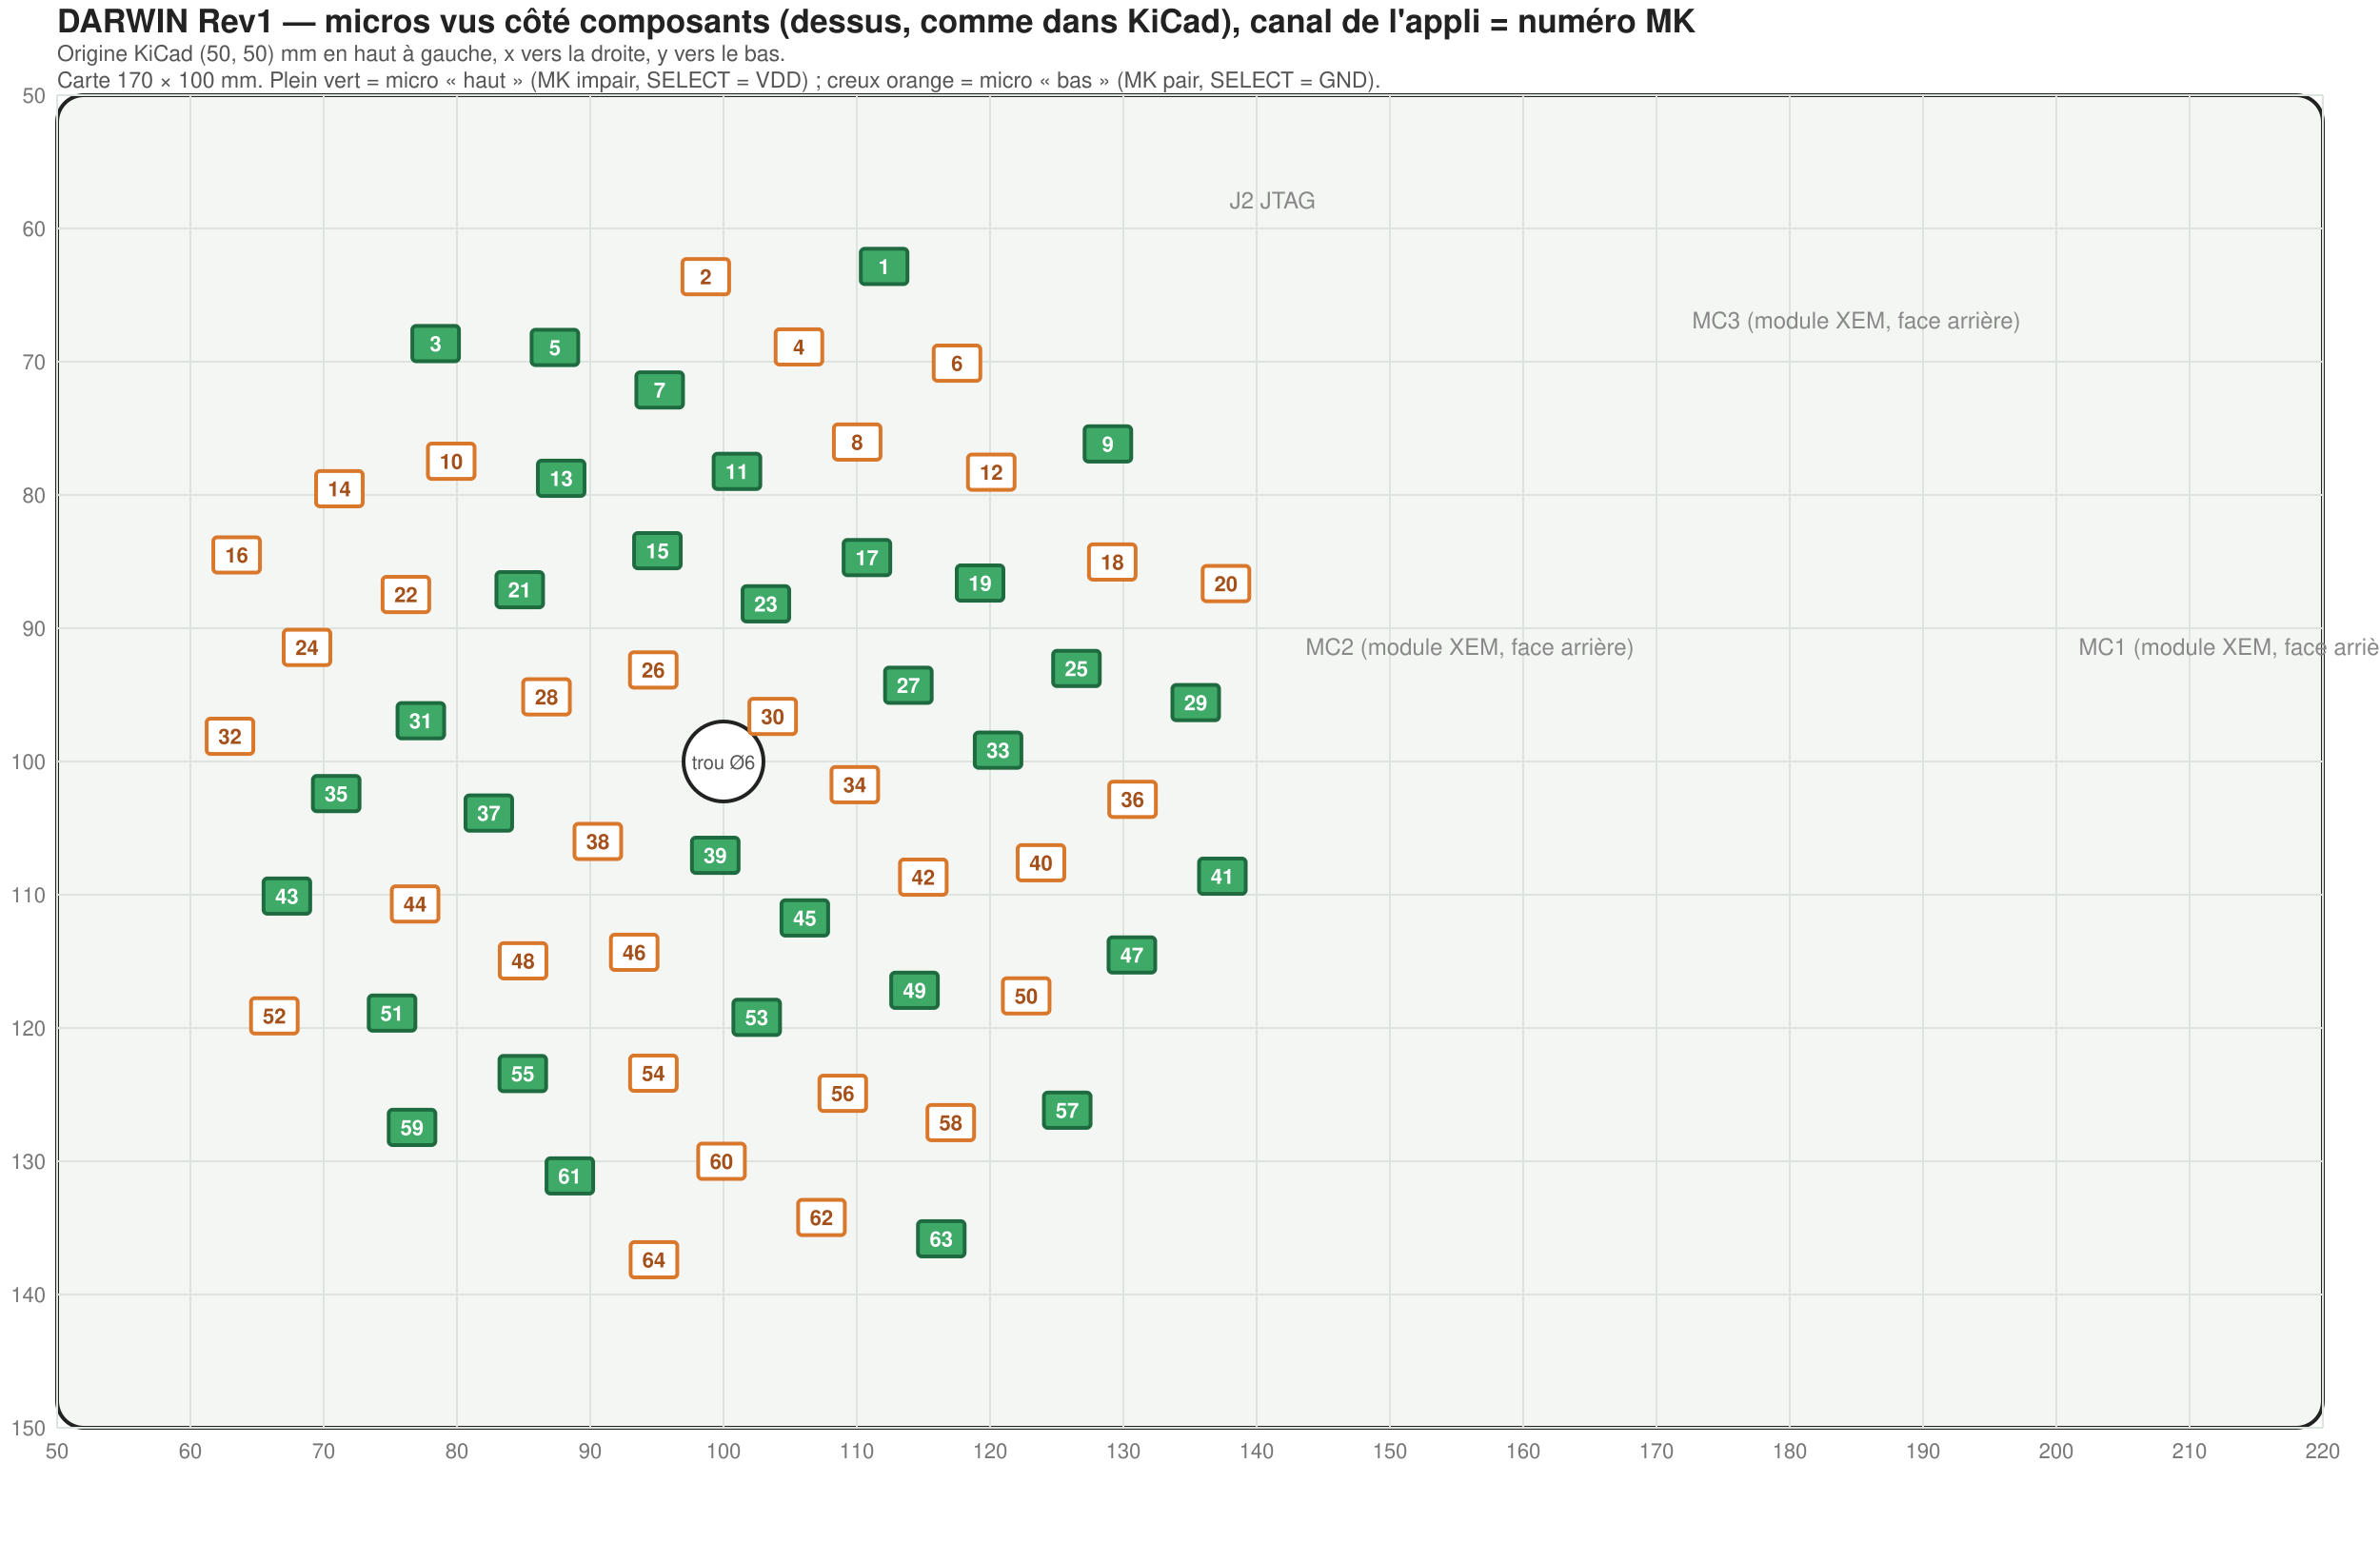
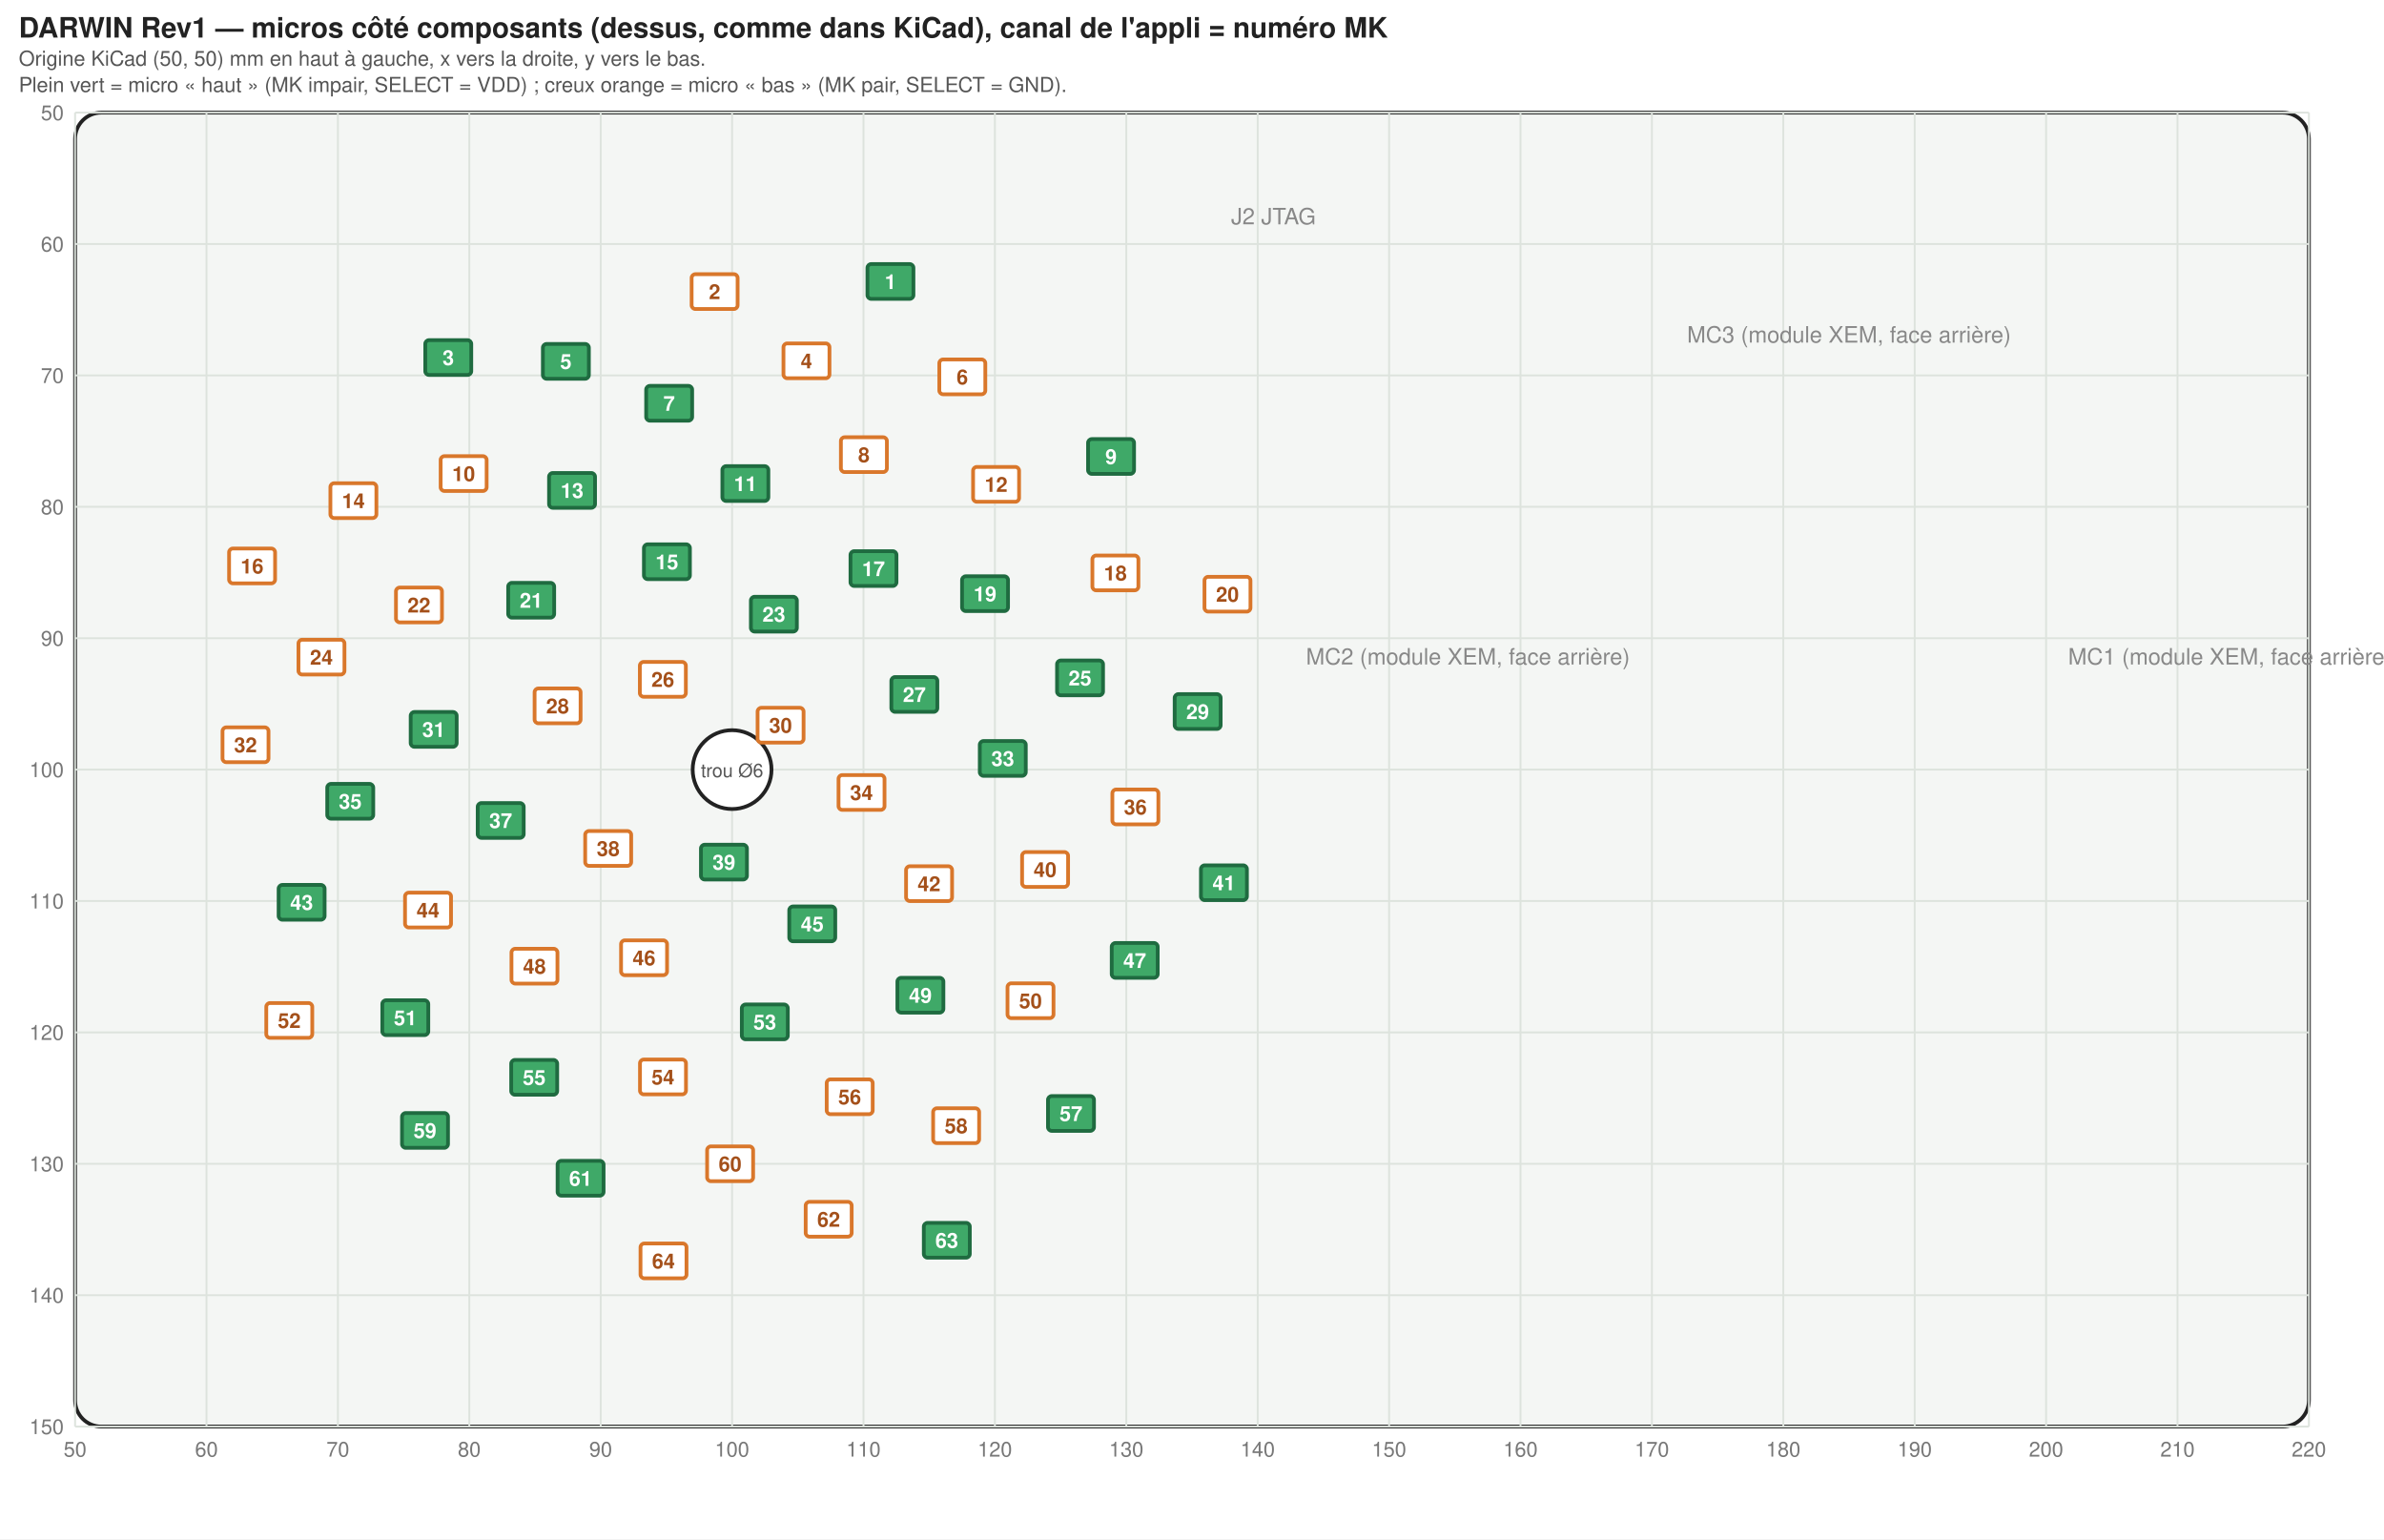
- <svg xmlns="http://www.w3.org/2000/svg" viewBox="-30 -50 1250.0 810.0" width="1250.0" height="810.0" font-family="Helvetica,Arial,sans-serif">
-   <rect x="-30" y="-50" width="1250.0" height="810.0" fill="#ffffff" />
-   <text x="0" y="-33" font-size="17" font-weight="bold" fill="#222">DARWIN Rev1 — micros vus côté composants (dessus, comme dans KiCad), canal de l'appli = numéro MK</text>
-   <text x="0" y="-18" font-size="11.5" fill="#555">Origine KiCad (50, 50) mm en haut à gauche, x vers la droite, y vers le bas.</text>
-   <text x="0" y="-4" font-size="11.5" fill="#555">Carte 170 × 100 mm. Plein vert = micro « haut » (MK impair, SELECT = VDD) ; creux orange = micro « bas » (MK pair, SELECT = GND).</text>
+ <svg xmlns="http://www.w3.org/2000/svg" viewBox="-40 -60 1270.0 820.0" width="1270.0" height="820.0" font-family="Helvetica,Arial,sans-serif">
+   <rect x="-40" y="-60" width="1270.0" height="820.0" fill="#ffffff" />
+   <text x="-30" y="-40" font-size="15" font-weight="bold" fill="#222">DARWIN Rev1 — micros côté composants (dessus, comme dans KiCad), canal de l'appli = numéro MK</text>
+   <text x="-30" y="-25" font-size="11" fill="#555">Origine KiCad (50, 50) mm en haut à gauche, x vers la droite, y vers le bas.</text>
+   <text x="-30" y="-11" font-size="11" fill="#555">Plein vert = micro « haut » (MK impair, SELECT = VDD) ; creux orange = micro « bas » (MK pair, SELECT = GND).</text>
  <rect x="0" y="0" width="1190.0" height="700.0" rx="14.0" fill="#f4f6f4" stroke="#222" stroke-width="2" />
-   <line x1="0.0" y1="0" x2="0.0" y2="700.0" stroke="#dde3dd" />
+   <line x1="0.0" y1="0.0" x2="0.0" y2="700.0" stroke="#dde3dd" />
  <text x="0.0" y="716.0" font-size="11" fill="#777" text-anchor="middle">50</text>
-   <line x1="70.0" y1="0" x2="70.0" y2="700.0" stroke="#dde3dd" />
+   <line x1="70.0" y1="0.0" x2="70.0" y2="700.0" stroke="#dde3dd" />
  <text x="70.0" y="716.0" font-size="11" fill="#777" text-anchor="middle">60</text>
-   <line x1="140.0" y1="0" x2="140.0" y2="700.0" stroke="#dde3dd" />
+   <line x1="140.0" y1="0.0" x2="140.0" y2="700.0" stroke="#dde3dd" />
  <text x="140.0" y="716.0" font-size="11" fill="#777" text-anchor="middle">70</text>
-   <line x1="210.0" y1="0" x2="210.0" y2="700.0" stroke="#dde3dd" />
+   <line x1="210.0" y1="0.0" x2="210.0" y2="700.0" stroke="#dde3dd" />
  <text x="210.0" y="716.0" font-size="11" fill="#777" text-anchor="middle">80</text>
-   <line x1="280.0" y1="0" x2="280.0" y2="700.0" stroke="#dde3dd" />
+   <line x1="280.0" y1="0.0" x2="280.0" y2="700.0" stroke="#dde3dd" />
  <text x="280.0" y="716.0" font-size="11" fill="#777" text-anchor="middle">90</text>
-   <line x1="350.0" y1="0" x2="350.0" y2="700.0" stroke="#dde3dd" />
+   <line x1="350.0" y1="0.0" x2="350.0" y2="700.0" stroke="#dde3dd" />
  <text x="350.0" y="716.0" font-size="11" fill="#777" text-anchor="middle">100</text>
-   <line x1="420.0" y1="0" x2="420.0" y2="700.0" stroke="#dde3dd" />
+   <line x1="420.0" y1="0.0" x2="420.0" y2="700.0" stroke="#dde3dd" />
  <text x="420.0" y="716.0" font-size="11" fill="#777" text-anchor="middle">110</text>
-   <line x1="490.0" y1="0" x2="490.0" y2="700.0" stroke="#dde3dd" />
+   <line x1="490.0" y1="0.0" x2="490.0" y2="700.0" stroke="#dde3dd" />
  <text x="490.0" y="716.0" font-size="11" fill="#777" text-anchor="middle">120</text>
-   <line x1="560.0" y1="0" x2="560.0" y2="700.0" stroke="#dde3dd" />
+   <line x1="560.0" y1="0.0" x2="560.0" y2="700.0" stroke="#dde3dd" />
  <text x="560.0" y="716.0" font-size="11" fill="#777" text-anchor="middle">130</text>
-   <line x1="630.0" y1="0" x2="630.0" y2="700.0" stroke="#dde3dd" />
+   <line x1="630.0" y1="0.0" x2="630.0" y2="700.0" stroke="#dde3dd" />
  <text x="630.0" y="716.0" font-size="11" fill="#777" text-anchor="middle">140</text>
-   <line x1="700.0" y1="0" x2="700.0" y2="700.0" stroke="#dde3dd" />
+   <line x1="700.0" y1="0.0" x2="700.0" y2="700.0" stroke="#dde3dd" />
  <text x="700.0" y="716.0" font-size="11" fill="#777" text-anchor="middle">150</text>
-   <line x1="770.0" y1="0" x2="770.0" y2="700.0" stroke="#dde3dd" />
+   <line x1="770.0" y1="0.0" x2="770.0" y2="700.0" stroke="#dde3dd" />
  <text x="770.0" y="716.0" font-size="11" fill="#777" text-anchor="middle">160</text>
-   <line x1="840.0" y1="0" x2="840.0" y2="700.0" stroke="#dde3dd" />
+   <line x1="840.0" y1="0.0" x2="840.0" y2="700.0" stroke="#dde3dd" />
  <text x="840.0" y="716.0" font-size="11" fill="#777" text-anchor="middle">170</text>
-   <line x1="910.0" y1="0" x2="910.0" y2="700.0" stroke="#dde3dd" />
+   <line x1="910.0" y1="0.0" x2="910.0" y2="700.0" stroke="#dde3dd" />
  <text x="910.0" y="716.0" font-size="11" fill="#777" text-anchor="middle">180</text>
-   <line x1="980.0" y1="0" x2="980.0" y2="700.0" stroke="#dde3dd" />
+   <line x1="980.0" y1="0.0" x2="980.0" y2="700.0" stroke="#dde3dd" />
  <text x="980.0" y="716.0" font-size="11" fill="#777" text-anchor="middle">190</text>
-   <line x1="1050.0" y1="0" x2="1050.0" y2="700.0" stroke="#dde3dd" />
+   <line x1="1050.0" y1="0.0" x2="1050.0" y2="700.0" stroke="#dde3dd" />
  <text x="1050.0" y="716.0" font-size="11" fill="#777" text-anchor="middle">200</text>
-   <line x1="1120.0" y1="0" x2="1120.0" y2="700.0" stroke="#dde3dd" />
+   <line x1="1120.0" y1="0.0" x2="1120.0" y2="700.0" stroke="#dde3dd" />
  <text x="1120.0" y="716.0" font-size="11" fill="#777" text-anchor="middle">210</text>
-   <line x1="1190.0" y1="0" x2="1190.0" y2="700.0" stroke="#dde3dd" />
+   <line x1="1190.0" y1="0.0" x2="1190.0" y2="700.0" stroke="#dde3dd" />
  <text x="1190.0" y="716.0" font-size="11" fill="#777" text-anchor="middle">220</text>
-   <line x1="0" y1="0.0" x2="1190.0" y2="0.0" stroke="#dde3dd" />
+   <line x1="0.0" y1="0.0" x2="1190.0" y2="0.0" stroke="#dde3dd" />
  <text x="-6" y="4.0" font-size="11" fill="#777" text-anchor="end">50</text>
-   <line x1="0" y1="70.0" x2="1190.0" y2="70.0" stroke="#dde3dd" />
+   <line x1="0.0" y1="70.0" x2="1190.0" y2="70.0" stroke="#dde3dd" />
  <text x="-6" y="74.0" font-size="11" fill="#777" text-anchor="end">60</text>
-   <line x1="0" y1="140.0" x2="1190.0" y2="140.0" stroke="#dde3dd" />
+   <line x1="0.0" y1="140.0" x2="1190.0" y2="140.0" stroke="#dde3dd" />
  <text x="-6" y="144.0" font-size="11" fill="#777" text-anchor="end">70</text>
-   <line x1="0" y1="210.0" x2="1190.0" y2="210.0" stroke="#dde3dd" />
+   <line x1="0.0" y1="210.0" x2="1190.0" y2="210.0" stroke="#dde3dd" />
  <text x="-6" y="214.0" font-size="11" fill="#777" text-anchor="end">80</text>
-   <line x1="0" y1="280.0" x2="1190.0" y2="280.0" stroke="#dde3dd" />
+   <line x1="0.0" y1="280.0" x2="1190.0" y2="280.0" stroke="#dde3dd" />
  <text x="-6" y="284.0" font-size="11" fill="#777" text-anchor="end">90</text>
-   <line x1="0" y1="350.0" x2="1190.0" y2="350.0" stroke="#dde3dd" />
+   <line x1="0.0" y1="350.0" x2="1190.0" y2="350.0" stroke="#dde3dd" />
  <text x="-6" y="354.0" font-size="11" fill="#777" text-anchor="end">100</text>
-   <line x1="0" y1="420.0" x2="1190.0" y2="420.0" stroke="#dde3dd" />
+   <line x1="0.0" y1="420.0" x2="1190.0" y2="420.0" stroke="#dde3dd" />
  <text x="-6" y="424.0" font-size="11" fill="#777" text-anchor="end">110</text>
-   <line x1="0" y1="490.0" x2="1190.0" y2="490.0" stroke="#dde3dd" />
+   <line x1="0.0" y1="490.0" x2="1190.0" y2="490.0" stroke="#dde3dd" />
  <text x="-6" y="494.0" font-size="11" fill="#777" text-anchor="end">120</text>
-   <line x1="0" y1="560.0" x2="1190.0" y2="560.0" stroke="#dde3dd" />
+   <line x1="0.0" y1="560.0" x2="1190.0" y2="560.0" stroke="#dde3dd" />
  <text x="-6" y="564.0" font-size="11" fill="#777" text-anchor="end">130</text>
-   <line x1="0" y1="630.0" x2="1190.0" y2="630.0" stroke="#dde3dd" />
+   <line x1="0.0" y1="630.0" x2="1190.0" y2="630.0" stroke="#dde3dd" />
  <text x="-6" y="634.0" font-size="11" fill="#777" text-anchor="end">140</text>
-   <line x1="0" y1="700.0" x2="1190.0" y2="700.0" stroke="#dde3dd" />
+   <line x1="0.0" y1="700.0" x2="1190.0" y2="700.0" stroke="#dde3dd" />
  <text x="-6" y="704.0" font-size="11" fill="#777" text-anchor="end">150</text>
  <circle cx="350.0" cy="350.0" r="21.0" fill="#fff" stroke="#222" stroke-width="2" />
  <text x="350.0" y="354.0" font-size="10" fill="#555" text-anchor="middle">trou Ø6</text>
  <text x="742.0" y="294.0" font-size="12" fill="#888" text-anchor="middle">MC2 (module XEM, face arrière)</text>
  <text x="945.0" y="122.5" font-size="12" fill="#888" text-anchor="middle">MC3 (module XEM, face arrière)</text>
  <text x="1148.0" y="294.0" font-size="12" fill="#888" text-anchor="middle">MC1 (module XEM, face arrière)</text>
  <text x="638.4" y="59.5" font-size="12" fill="#888" text-anchor="middle">J2 JTAG</text>
  <rect x="422.1" y="80.675" width="24.5" height="18.55" rx="2" fill="#3fa968" stroke="#1f6b40" stroke-width="2" />
  <text x="434.35" y="93.95" font-size="11" font-weight="bold" fill="#fff" text-anchor="middle">1</text>
  <rect x="328.44" y="86.065" width="24.5" height="18.55" rx="2" fill="#ffffff" stroke="#d9772b" stroke-width="2" />
  <text x="340.69" y="99.34" font-size="11" font-weight="bold" fill="#a4501a" text-anchor="middle">2</text>
  <rect x="186.55" y="121.205" width="24.5" height="18.55" rx="2" fill="#3fa968" stroke="#1f6b40" stroke-width="2" />
  <text x="198.8" y="134.48" font-size="11" font-weight="bold" fill="#fff" text-anchor="middle">3</text>
  <rect x="377.37" y="122.955" width="24.5" height="18.55" rx="2" fill="#ffffff" stroke="#d9772b" stroke-width="2" />
  <text x="389.62" y="136.23" font-size="11" font-weight="bold" fill="#a4501a" text-anchor="middle">4</text>
  <rect x="249.2" y="123.235" width="24.5" height="18.55" rx="2" fill="#3fa968" stroke="#1f6b40" stroke-width="2" />
  <text x="261.45" y="136.51" font-size="11" font-weight="bold" fill="#fff" text-anchor="middle">5</text>
  <rect x="460.39" y="131.495" width="24.5" height="18.55" rx="2" fill="#ffffff" stroke="#d9772b" stroke-width="2" />
  <text x="472.64" y="144.77" font-size="11" font-weight="bold" fill="#a4501a" text-anchor="middle">6</text>
  <rect x="304.22" y="145.565" width="24.5" height="18.55" rx="2" fill="#3fa968" stroke="#1f6b40" stroke-width="2" />
  <text x="316.47" y="158.84" font-size="11" font-weight="bold" fill="#fff" text-anchor="middle">7</text>
  <rect x="407.96" y="172.935" width="24.5" height="18.55" rx="2" fill="#ffffff" stroke="#d9772b" stroke-width="2" />
  <text x="420.21" y="186.21" font-size="11" font-weight="bold" fill="#a4501a" text-anchor="middle">8</text>
  <rect x="539.63" y="173.915" width="24.5" height="18.55" rx="2" fill="#3fa968" stroke="#1f6b40" stroke-width="2" />
  <text x="551.88" y="187.19" font-size="11" font-weight="bold" fill="#fff" text-anchor="middle">9</text>
  <rect x="194.74" y="183.015" width="24.5" height="18.55" rx="2" fill="#ffffff" stroke="#d9772b" stroke-width="2" />
  <text x="206.99" y="196.29" font-size="11" font-weight="bold" fill="#a4501a" text-anchor="middle">10</text>
  <rect x="344.82" y="188.335" width="24.5" height="18.55" rx="2" fill="#3fa968" stroke="#1f6b40" stroke-width="2" />
  <text x="357.07" y="201.61" font-size="11" font-weight="bold" fill="#fff" text-anchor="middle">11</text>
  <rect x="478.38" y="188.755" width="24.5" height="18.55" rx="2" fill="#ffffff" stroke="#d9772b" stroke-width="2" />
  <text x="490.63" y="202.03" font-size="11" font-weight="bold" fill="#a4501a" text-anchor="middle">12</text>
  <rect x="252.49" y="191.975" width="24.5" height="18.55" rx="2" fill="#3fa968" stroke="#1f6b40" stroke-width="2" />
  <text x="264.74" y="205.25" font-size="11" font-weight="bold" fill="#fff" text-anchor="middle">13</text>
  <rect x="136.01" y="197.435" width="24.5" height="18.55" rx="2" fill="#ffffff" stroke="#d9772b" stroke-width="2" />
  <text x="148.26" y="210.71" font-size="11" font-weight="bold" fill="#a4501a" text-anchor="middle">14</text>
  <rect x="303.03" y="229.985" width="24.5" height="18.55" rx="2" fill="#3fa968" stroke="#1f6b40" stroke-width="2" />
  <text x="315.28" y="243.26" font-size="11" font-weight="bold" fill="#fff" text-anchor="middle">15</text>
  <rect x="82.04" y="232.225" width="24.5" height="18.55" rx="2" fill="#ffffff" stroke="#d9772b" stroke-width="2" />
  <text x="94.29" y="245.5" font-size="11" font-weight="bold" fill="#a4501a" text-anchor="middle">16</text>
  <rect x="413.07" y="233.625" width="24.5" height="18.55" rx="2" fill="#3fa968" stroke="#1f6b40" stroke-width="2" />
  <text x="425.32" y="246.9" font-size="11" font-weight="bold" fill="#fff" text-anchor="middle">17</text>
  <rect x="541.94" y="235.935" width="24.5" height="18.55" rx="2" fill="#ffffff" stroke="#d9772b" stroke-width="2" />
  <text x="554.19" y="249.21" font-size="11" font-weight="bold" fill="#a4501a" text-anchor="middle">18</text>
  <rect x="472.5" y="246.995" width="24.5" height="18.55" rx="2" fill="#3fa968" stroke="#1f6b40" stroke-width="2" />
  <text x="484.75" y="260.27" font-size="11" font-weight="bold" fill="#fff" text-anchor="middle">19</text>
  <rect x="601.65" y="247.275" width="24.5" height="18.55" rx="2" fill="#ffffff" stroke="#d9772b" stroke-width="2" />
  <text x="613.9" y="260.55" font-size="11" font-weight="bold" fill="#a4501a" text-anchor="middle">20</text>
  <rect x="230.72" y="250.495" width="24.5" height="18.55" rx="2" fill="#3fa968" stroke="#1f6b40" stroke-width="2" />
  <text x="242.97" y="263.77" font-size="11" font-weight="bold" fill="#fff" text-anchor="middle">21</text>
  <rect x="170.94" y="253.015" width="24.5" height="18.55" rx="2" fill="#ffffff" stroke="#d9772b" stroke-width="2" />
  <text x="183.19" y="266.29" font-size="11" font-weight="bold" fill="#a4501a" text-anchor="middle">22</text>
  <rect x="360.01" y="257.915" width="24.5" height="18.55" rx="2" fill="#3fa968" stroke="#1f6b40" stroke-width="2" />
  <text x="372.26" y="271.19" font-size="11" font-weight="bold" fill="#fff" text-anchor="middle">23</text>
  <rect x="119.0" y="280.805" width="24.5" height="18.55" rx="2" fill="#ffffff" stroke="#d9772b" stroke-width="2" />
  <text x="131.25" y="294.08" font-size="11" font-weight="bold" fill="#a4501a" text-anchor="middle">24</text>
  <rect x="523.11" y="291.865" width="24.5" height="18.55" rx="2" fill="#3fa968" stroke="#1f6b40" stroke-width="2" />
  <text x="535.36" y="305.14" font-size="11" font-weight="bold" fill="#fff" text-anchor="middle">25</text>
  <rect x="300.86" y="292.635" width="24.5" height="18.55" rx="2" fill="#ffffff" stroke="#d9772b" stroke-width="2" />
  <text x="313.11" y="305.91" font-size="11" font-weight="bold" fill="#a4501a" text-anchor="middle">26</text>
  <rect x="434.84" y="300.685" width="24.5" height="18.55" rx="2" fill="#3fa968" stroke="#1f6b40" stroke-width="2" />
  <text x="447.09" y="313.96" font-size="11" font-weight="bold" fill="#fff" text-anchor="middle">27</text>
  <rect x="244.79" y="306.775" width="24.5" height="18.55" rx="2" fill="#ffffff" stroke="#d9772b" stroke-width="2" />
  <text x="257.04" y="320.05" font-size="11" font-weight="bold" fill="#a4501a" text-anchor="middle">28</text>
  <rect x="585.76" y="309.785" width="24.5" height="18.55" rx="2" fill="#3fa968" stroke="#1f6b40" stroke-width="2" />
  <text x="598.01" y="323.06" font-size="11" font-weight="bold" fill="#fff" text-anchor="middle">29</text>
  <rect x="363.58" y="317.065" width="24.5" height="18.55" rx="2" fill="#ffffff" stroke="#d9772b" stroke-width="2" />
  <text x="375.83" y="330.34" font-size="11" font-weight="bold" fill="#a4501a" text-anchor="middle">30</text>
  <rect x="178.78" y="319.305" width="24.5" height="18.55" rx="2" fill="#3fa968" stroke="#1f6b40" stroke-width="2" />
  <text x="191.03" y="332.58" font-size="11" font-weight="bold" fill="#fff" text-anchor="middle">31</text>
  <rect x="78.54" y="327.495" width="24.5" height="18.55" rx="2" fill="#ffffff" stroke="#d9772b" stroke-width="2" />
  <text x="90.79" y="340.77" font-size="11" font-weight="bold" fill="#a4501a" text-anchor="middle">32</text>
  <rect x="481.95" y="334.775" width="24.5" height="18.55" rx="2" fill="#3fa968" stroke="#1f6b40" stroke-width="2" />
  <text x="494.2" y="348.05" font-size="11" font-weight="bold" fill="#fff" text-anchor="middle">33</text>
  <rect x="406.7" y="352.905" width="24.5" height="18.55" rx="2" fill="#ffffff" stroke="#d9772b" stroke-width="2" />
  <text x="418.95" y="366.18" font-size="11" font-weight="bold" fill="#a4501a" text-anchor="middle">34</text>
  <rect x="134.33" y="357.595" width="24.5" height="18.55" rx="2" fill="#3fa968" stroke="#1f6b40" stroke-width="2" />
  <text x="146.58" y="370.87" font-size="11" font-weight="bold" fill="#fff" text-anchor="middle">35</text>
  <rect x="552.58" y="360.605" width="24.5" height="18.55" rx="2" fill="#ffffff" stroke="#d9772b" stroke-width="2" />
  <text x="564.83" y="373.88" font-size="11" font-weight="bold" fill="#a4501a" text-anchor="middle">36</text>
  <rect x="214.48" y="367.815" width="24.5" height="18.55" rx="2" fill="#3fa968" stroke="#1f6b40" stroke-width="2" />
  <text x="226.73" y="381.09" font-size="11" font-weight="bold" fill="#fff" text-anchor="middle">37</text>
  <rect x="271.74" y="382.725" width="24.5" height="18.55" rx="2" fill="#ffffff" stroke="#d9772b" stroke-width="2" />
  <text x="283.99" y="396.0" font-size="11" font-weight="bold" fill="#a4501a" text-anchor="middle">38</text>
  <rect x="333.41" y="390.005" width="24.5" height="18.55" rx="2" fill="#3fa968" stroke="#1f6b40" stroke-width="2" />
  <text x="345.66" y="403.28" font-size="11" font-weight="bold" fill="#fff" text-anchor="middle">39</text>
  <rect x="504.49" y="393.925" width="24.5" height="18.55" rx="2" fill="#ffffff" stroke="#d9772b" stroke-width="2" />
  <text x="516.74" y="407.2" font-size="11" font-weight="bold" fill="#a4501a" text-anchor="middle">40</text>
  <rect x="599.76" y="400.995" width="24.5" height="18.55" rx="2" fill="#3fa968" stroke="#1f6b40" stroke-width="2" />
  <text x="612.01" y="414.27" font-size="11" font-weight="bold" fill="#fff" text-anchor="middle">41</text>
  <rect x="442.68" y="401.485" width="24.5" height="18.55" rx="2" fill="#ffffff" stroke="#d9772b" stroke-width="2" />
  <text x="454.93" y="414.76" font-size="11" font-weight="bold" fill="#a4501a" text-anchor="middle">42</text>
  <rect x="108.43" y="411.425" width="24.5" height="18.55" rx="2" fill="#3fa968" stroke="#1f6b40" stroke-width="2" />
  <text x="120.68" y="424.7" font-size="11" font-weight="bold" fill="#fff" text-anchor="middle">43</text>
  <rect x="175.77" y="415.555" width="24.5" height="18.55" rx="2" fill="#ffffff" stroke="#d9772b" stroke-width="2" />
  <text x="188.02" y="428.83" font-size="11" font-weight="bold" fill="#a4501a" text-anchor="middle">44</text>
  <rect x="380.45" y="422.905" width="24.5" height="18.55" rx="2" fill="#3fa968" stroke="#1f6b40" stroke-width="2" />
  <text x="392.7" y="436.18" font-size="11" font-weight="bold" fill="#fff" text-anchor="middle">45</text>
  <rect x="290.85" y="440.965" width="24.5" height="18.55" rx="2" fill="#ffffff" stroke="#d9772b" stroke-width="2" />
  <text x="303.1" y="454.24" font-size="11" font-weight="bold" fill="#a4501a" text-anchor="middle">46</text>
  <rect x="552.23" y="442.365" width="24.5" height="18.55" rx="2" fill="#3fa968" stroke="#1f6b40" stroke-width="2" />
  <text x="564.48" y="455.64" font-size="11" font-weight="bold" fill="#fff" text-anchor="middle">47</text>
  <rect x="232.47" y="445.445" width="24.5" height="18.55" rx="2" fill="#ffffff" stroke="#d9772b" stroke-width="2" />
  <text x="244.72" y="458.72" font-size="11" font-weight="bold" fill="#a4501a" text-anchor="middle">48</text>
  <rect x="438.06" y="460.915" width="24.5" height="18.55" rx="2" fill="#3fa968" stroke="#1f6b40" stroke-width="2" />
  <text x="450.31" y="474.19" font-size="11" font-weight="bold" fill="#fff" text-anchor="middle">49</text>
  <rect x="496.72" y="463.855" width="24.5" height="18.55" rx="2" fill="#ffffff" stroke="#d9772b" stroke-width="2" />
  <text x="508.97" y="477.13" font-size="11" font-weight="bold" fill="#a4501a" text-anchor="middle">50</text>
  <rect x="163.66" y="472.885" width="24.5" height="18.55" rx="2" fill="#3fa968" stroke="#1f6b40" stroke-width="2" />
  <text x="175.91" y="486.16" font-size="11" font-weight="bold" fill="#fff" text-anchor="middle">51</text>
  <rect x="101.85" y="474.355" width="24.5" height="18.55" rx="2" fill="#ffffff" stroke="#d9772b" stroke-width="2" />
  <text x="114.1" y="487.63" font-size="11" font-weight="bold" fill="#a4501a" text-anchor="middle">52</text>
  <rect x="355.18" y="475.125" width="24.5" height="18.55" rx="2" fill="#3fa968" stroke="#1f6b40" stroke-width="2" />
  <text x="367.43" y="488.4" font-size="11" font-weight="bold" fill="#fff" text-anchor="middle">53</text>
  <rect x="300.93" y="504.455" width="24.5" height="18.55" rx="2" fill="#ffffff" stroke="#d9772b" stroke-width="2" />
  <text x="313.18" y="517.73" font-size="11" font-weight="bold" fill="#a4501a" text-anchor="middle">54</text>
  <rect x="232.33" y="504.665" width="24.5" height="18.55" rx="2" fill="#3fa968" stroke="#1f6b40" stroke-width="2" />
  <text x="244.58" y="517.94" font-size="11" font-weight="bold" fill="#fff" text-anchor="middle">55</text>
  <rect x="400.4" y="515.025" width="24.5" height="18.55" rx="2" fill="#ffffff" stroke="#d9772b" stroke-width="2" />
  <text x="412.65" y="528.3" font-size="11" font-weight="bold" fill="#a4501a" text-anchor="middle">56</text>
  <rect x="518.28" y="523.915" width="24.5" height="18.55" rx="2" fill="#3fa968" stroke="#1f6b40" stroke-width="2" />
  <text x="530.53" y="537.19" font-size="11" font-weight="bold" fill="#fff" text-anchor="middle">57</text>
  <rect x="457.1" y="530.425" width="24.5" height="18.55" rx="2" fill="#ffffff" stroke="#d9772b" stroke-width="2" />
  <text x="469.35" y="543.7" font-size="11" font-weight="bold" fill="#a4501a" text-anchor="middle">58</text>
  <rect x="174.16" y="532.945" width="24.5" height="18.55" rx="2" fill="#3fa968" stroke="#1f6b40" stroke-width="2" />
  <text x="186.41" y="546.22" font-size="11" font-weight="bold" fill="#fff" text-anchor="middle">59</text>
  <rect x="336.7" y="550.725" width="24.5" height="18.55" rx="2" fill="#ffffff" stroke="#d9772b" stroke-width="2" />
  <text x="348.95" y="564.0" font-size="11" font-weight="bold" fill="#a4501a" text-anchor="middle">60</text>
  <rect x="257.04" y="558.425" width="24.5" height="18.55" rx="2" fill="#3fa968" stroke="#1f6b40" stroke-width="2" />
  <text x="269.29" y="571.7" font-size="11" font-weight="bold" fill="#fff" text-anchor="middle">61</text>
  <rect x="389.2" y="580.265" width="24.5" height="18.55" rx="2" fill="#ffffff" stroke="#d9772b" stroke-width="2" />
  <text x="401.45" y="593.54" font-size="11" font-weight="bold" fill="#a4501a" text-anchor="middle">62</text>
  <rect x="452.13" y="591.465" width="24.5" height="18.55" rx="2" fill="#3fa968" stroke="#1f6b40" stroke-width="2" />
  <text x="464.38" y="604.74" font-size="11" font-weight="bold" fill="#fff" text-anchor="middle">63</text>
  <rect x="301.21" y="602.455" width="24.5" height="18.55" rx="2" fill="#ffffff" stroke="#d9772b" stroke-width="2" />
  <text x="313.46" y="615.73" font-size="11" font-weight="bold" fill="#a4501a" text-anchor="middle">64</text>
</svg>
